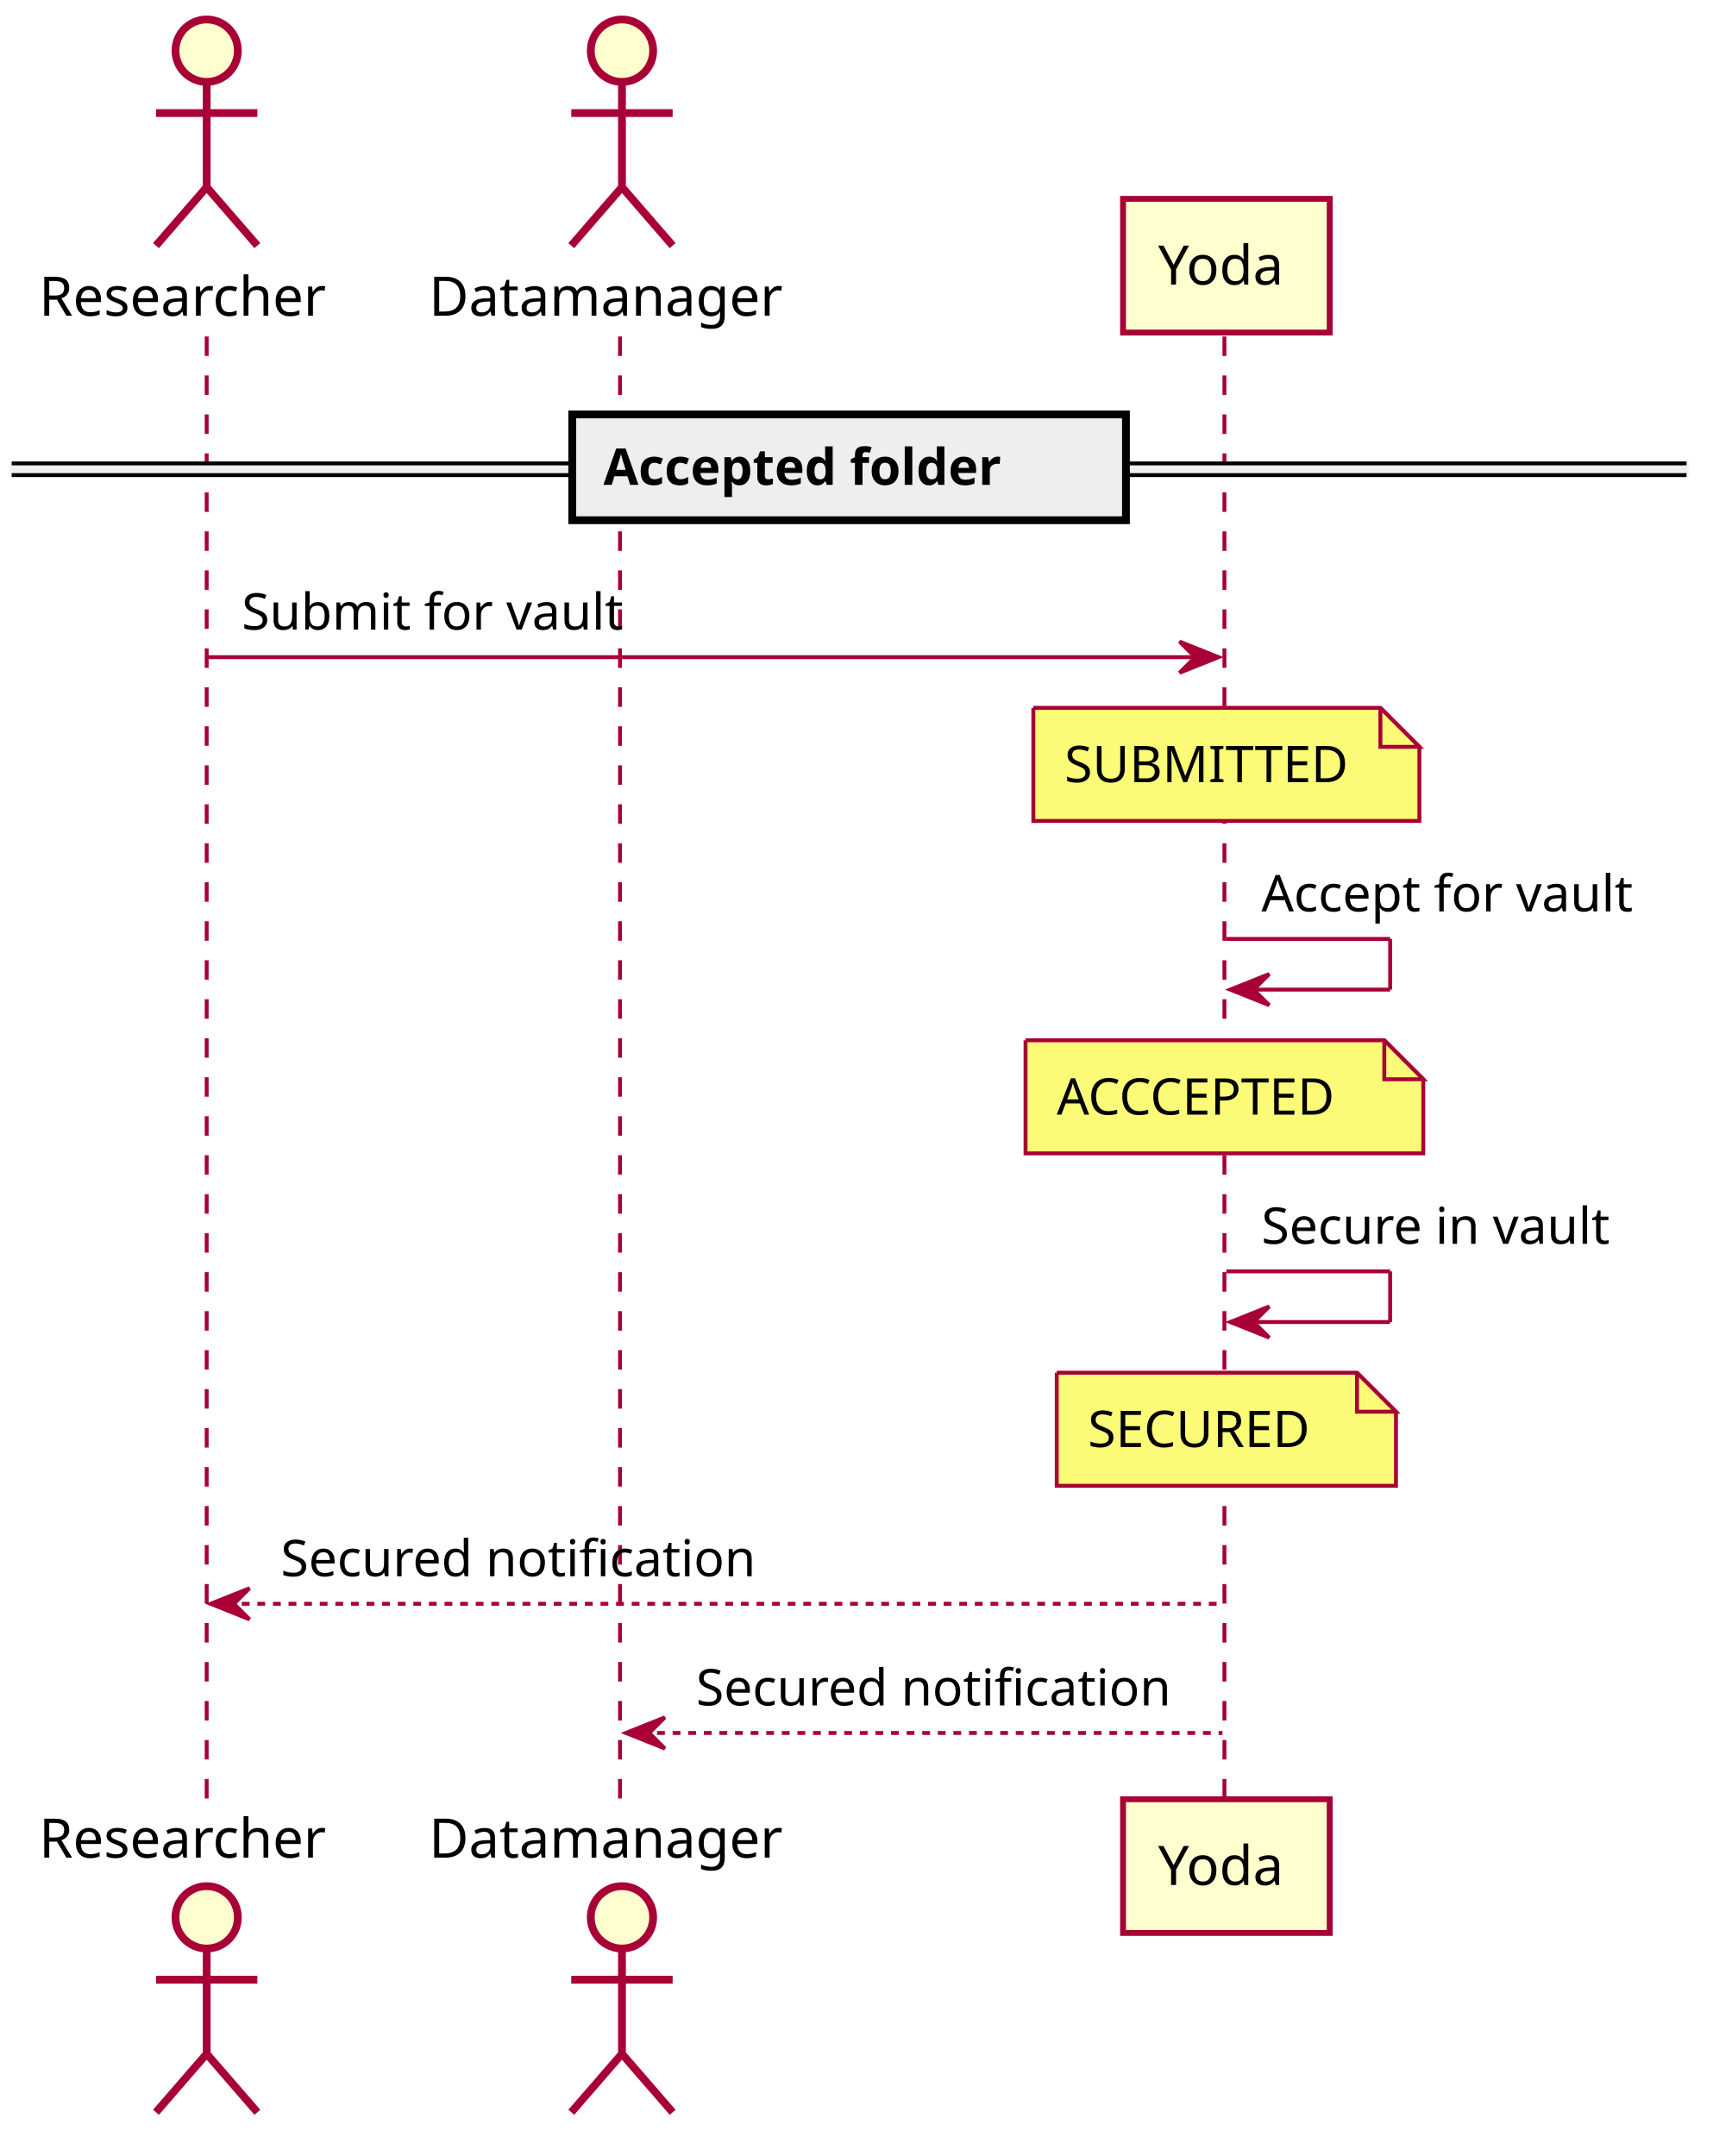
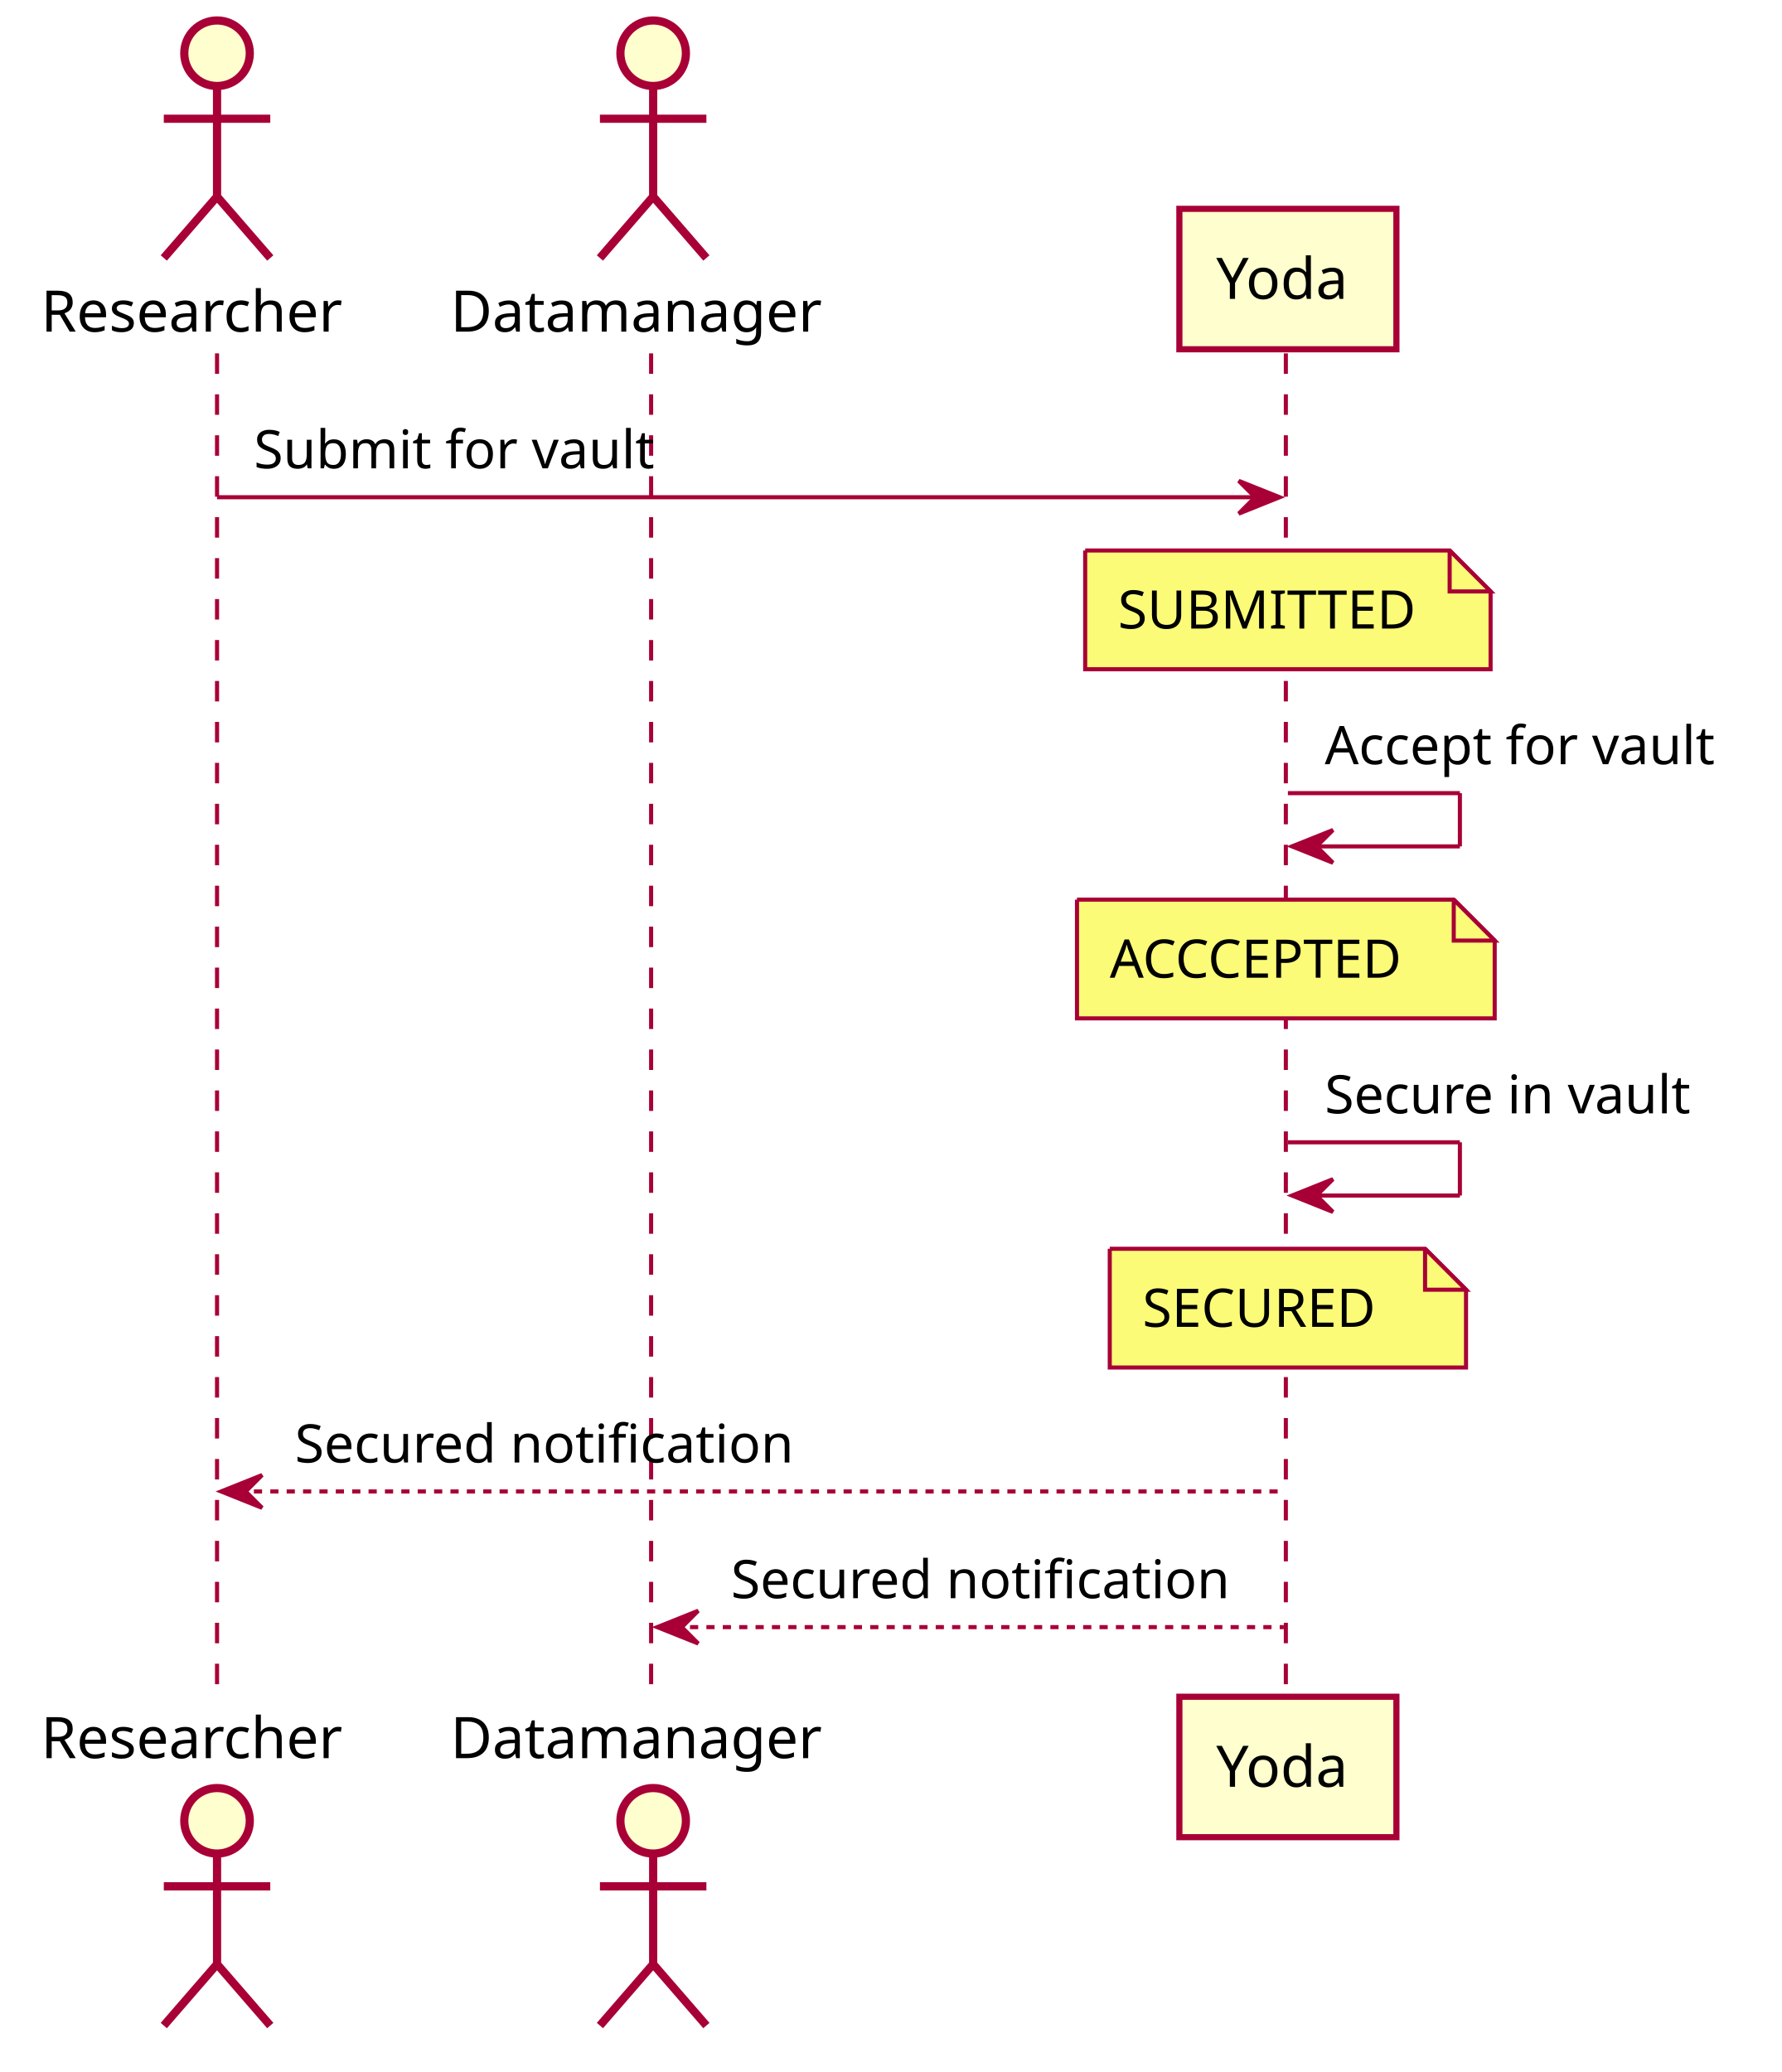
- <svg xmlns="http://www.w3.org/2000/svg" contentScriptType="application/ecmascript" contentStyleType="text/css" height="553px" preserveAspectRatio="none" style="width:444px;height:553px;" version="1.1" viewBox="0 0 444 553" width="444px" zoomAndPan="magnify">
+ <svg xmlns="http://www.w3.org/2000/svg" contentScriptType="application/ecmascript" contentStyleType="text/css" height="506px" preserveAspectRatio="none" style="width:435px;height:506px;" version="1.1" viewBox="0 0 435 506" width="435px" zoomAndPan="magnify">
  <defs />
  <g>
-     <line style="stroke: #A80036; stroke-width: 1.0; stroke-dasharray: 5.0,5.0;" x1="53" x2="53" y1="86.297" y2="462.492" />
-     <line style="stroke: #A80036; stroke-width: 1.0; stroke-dasharray: 5.0,5.0;" x1="159" x2="159" y1="86.297" y2="462.492" />
-     <line style="stroke: #A80036; stroke-width: 1.0; stroke-dasharray: 5.0,5.0;" x1="314" x2="314" y1="86.297" y2="462.492" />
+     <line style="stroke: #A80036; stroke-width: 1.0; stroke-dasharray: 5.0,5.0;" x1="53" x2="53" y1="86.297" y2="415.359" />
+     <line style="stroke: #A80036; stroke-width: 1.0; stroke-dasharray: 5.0,5.0;" x1="159" x2="159" y1="86.297" y2="415.359" />
+     <line style="stroke: #A80036; stroke-width: 1.0; stroke-dasharray: 5.0,5.0;" x1="314" x2="314" y1="86.297" y2="415.359" />
    <text fill="#000000" font-family="sans-serif" font-size="14" lengthAdjust="spacingAndGlyphs" textLength="80" x="10" y="80.995">Researcher</text>
    <ellipse cx="53" cy="13" fill="#FEFECE" rx="8" ry="8" style="stroke: #A80036; stroke-width: 2.0;" />
    <path d="M53,21 L53,48 M40,29 L66,29 M53,48 L40,63 M53,48 L66,63 " fill="none" style="stroke: #A80036; stroke-width: 2.0;" />
-     <text fill="#000000" font-family="sans-serif" font-size="14" lengthAdjust="spacingAndGlyphs" textLength="80" x="10" y="476.487">Researcher</text>
-     <ellipse cx="53" cy="491.789" fill="#FEFECE" rx="8" ry="8" style="stroke: #A80036; stroke-width: 2.0;" />
-     <path d="M53,499.789 L53,526.789 M40,507.789 L66,507.789 M53,526.789 L40,541.789 M53,526.789 L66,541.789 " fill="none" style="stroke: #A80036; stroke-width: 2.0;" />
+     <text fill="#000000" font-family="sans-serif" font-size="14" lengthAdjust="spacingAndGlyphs" textLength="80" x="10" y="429.354">Researcher</text>
+     <ellipse cx="53" cy="444.656" fill="#FEFECE" rx="8" ry="8" style="stroke: #A80036; stroke-width: 2.0;" />
+     <path d="M53,452.656 L53,479.656 M40,460.656 L66,460.656 M53,479.656 L40,494.656 M53,479.656 L66,494.656 " fill="none" style="stroke: #A80036; stroke-width: 2.0;" />
    <text fill="#000000" font-family="sans-serif" font-size="14" lengthAdjust="spacingAndGlyphs" textLength="93" x="110" y="80.995">Datamanager</text>
    <ellipse cx="159.5" cy="13" fill="#FEFECE" rx="8" ry="8" style="stroke: #A80036; stroke-width: 2.0;" />
    <path d="M159.5,21 L159.5,48 M146.5,29 L172.5,29 M159.5,48 L146.5,63 M159.5,48 L172.5,63 " fill="none" style="stroke: #A80036; stroke-width: 2.0;" />
-     <text fill="#000000" font-family="sans-serif" font-size="14" lengthAdjust="spacingAndGlyphs" textLength="93" x="110" y="476.487">Datamanager</text>
-     <ellipse cx="159.5" cy="491.789" fill="#FEFECE" rx="8" ry="8" style="stroke: #A80036; stroke-width: 2.0;" />
-     <path d="M159.5,499.789 L159.5,526.789 M146.5,507.789 L172.5,507.789 M159.5,526.789 L146.5,541.789 M159.5,526.789 L172.5,541.789 " fill="none" style="stroke: #A80036; stroke-width: 2.0;" />
+     <text fill="#000000" font-family="sans-serif" font-size="14" lengthAdjust="spacingAndGlyphs" textLength="93" x="110" y="429.354">Datamanager</text>
+     <ellipse cx="159.5" cy="444.656" fill="#FEFECE" rx="8" ry="8" style="stroke: #A80036; stroke-width: 2.0;" />
+     <path d="M159.5,452.656 L159.5,479.656 M146.5,460.656 L172.5,460.656 M159.5,479.656 L146.5,494.656 M159.5,479.656 L172.5,494.656 " fill="none" style="stroke: #A80036; stroke-width: 2.0;" />
    <rect fill="#FEFECE" height="34.297" style="stroke: #A80036; stroke-width: 1.5;" width="53" x="288" y="51" />
    <text fill="#000000" font-family="sans-serif" font-size="14" lengthAdjust="spacingAndGlyphs" textLength="35" x="297" y="72.995">Yoda</text>
-     <rect fill="#FEFECE" height="34.297" style="stroke: #A80036; stroke-width: 1.5;" width="53" x="288" y="461.492" />
-     <text fill="#000000" font-family="sans-serif" font-size="14" lengthAdjust="spacingAndGlyphs" textLength="35" x="297" y="483.487">Yoda</text>
-     <rect fill="#EEEEEE" height="3" style="stroke: #EEEEEE; stroke-width: 1.0;" width="429.5" x="3" y="118.863" />
-     <line style="stroke: #000000; stroke-width: 1.0;" x1="3" x2="432.5" y1="118.863" y2="118.863" />
-     <line style="stroke: #000000; stroke-width: 1.0;" x1="3" x2="432.5" y1="121.863" y2="121.863" />
-     <rect fill="#EEEEEE" height="27.133" style="stroke: #000000; stroke-width: 2.0;" width="142" x="146.75" y="106.297" />
-     <text fill="#000000" font-family="sans-serif" font-size="13" font-weight="bold" lengthAdjust="spacingAndGlyphs" textLength="119" x="154.75" y="124.364">Accepted folder</text>
-     <polygon fill="#A80036" points="302.5,164.562,312.5,168.562,302.5,172.562,306.5,168.562" style="stroke: #A80036; stroke-width: 1.0;" />
-     <line style="stroke: #A80036; stroke-width: 1.0;" x1="53" x2="308.5" y1="168.562" y2="168.562" />
-     <text fill="#000000" font-family="sans-serif" font-size="13" lengthAdjust="spacingAndGlyphs" textLength="102" x="62" y="161.497">Submit for vault</text>
-     <path d="M265,181.562 L265,210.562 L364,210.562 L364,191.562 L354,181.562 L265,181.562 " fill="#FBFB77" style="stroke: #A80036; stroke-width: 1.0;" />
-     <path d="M354,181.562 L354,191.562 L364,191.562 L354,181.562 " fill="#FBFB77" style="stroke: #A80036; stroke-width: 1.0;" />
-     <text fill="#000000" font-family="sans-serif" font-size="13" lengthAdjust="spacingAndGlyphs" textLength="74" x="273" y="200.629">SUBMITTED</text>
-     <line style="stroke: #A80036; stroke-width: 1.0;" x1="314.5" x2="356.5" y1="240.828" y2="240.828" />
-     <line style="stroke: #A80036; stroke-width: 1.0;" x1="356.5" x2="356.5" y1="240.828" y2="253.828" />
-     <line style="stroke: #A80036; stroke-width: 1.0;" x1="315.5" x2="356.5" y1="253.828" y2="253.828" />
-     <polygon fill="#A80036" points="325.5,249.828,315.5,253.828,325.5,257.828,321.5,253.828" style="stroke: #A80036; stroke-width: 1.0;" />
-     <text fill="#000000" font-family="sans-serif" font-size="13" lengthAdjust="spacingAndGlyphs" textLength="100" x="323.5" y="233.762">Accept for vault</text>
-     <path d="M263,266.828 L263,295.828 L365,295.828 L365,276.828 L355,266.828 L263,266.828 " fill="#FBFB77" style="stroke: #A80036; stroke-width: 1.0;" />
-     <path d="M355,266.828 L355,276.828 L365,276.828 L355,266.828 " fill="#FBFB77" style="stroke: #A80036; stroke-width: 1.0;" />
-     <text fill="#000000" font-family="sans-serif" font-size="13" lengthAdjust="spacingAndGlyphs" textLength="77" x="271" y="285.895">ACCCEPTED</text>
-     <line style="stroke: #A80036; stroke-width: 1.0;" x1="314.5" x2="356.5" y1="326.094" y2="326.094" />
-     <line style="stroke: #A80036; stroke-width: 1.0;" x1="356.5" x2="356.5" y1="326.094" y2="339.094" />
-     <line style="stroke: #A80036; stroke-width: 1.0;" x1="315.5" x2="356.5" y1="339.094" y2="339.094" />
-     <polygon fill="#A80036" points="325.5,335.094,315.5,339.094,325.5,343.094,321.5,339.094" style="stroke: #A80036; stroke-width: 1.0;" />
-     <text fill="#000000" font-family="sans-serif" font-size="13" lengthAdjust="spacingAndGlyphs" textLength="95" x="323.5" y="319.028">Secure in vault</text>
-     <path d="M271,352.094 L271,381.094 L358,381.094 L358,362.094 L348,352.094 L271,352.094 " fill="#FBFB77" style="stroke: #A80036; stroke-width: 1.0;" />
-     <path d="M348,352.094 L348,362.094 L358,362.094 L348,352.094 " fill="#FBFB77" style="stroke: #A80036; stroke-width: 1.0;" />
-     <text fill="#000000" font-family="sans-serif" font-size="13" lengthAdjust="spacingAndGlyphs" textLength="62" x="279" y="371.161">SECURED</text>
-     <polygon fill="#A80036" points="64,407.359,54,411.359,64,415.359,60,411.359" style="stroke: #A80036; stroke-width: 1.0;" />
-     <line style="stroke: #A80036; stroke-width: 1.0; stroke-dasharray: 2.0,2.0;" x1="58" x2="313.5" y1="411.359" y2="411.359" />
-     <text fill="#000000" font-family="sans-serif" font-size="13" lengthAdjust="spacingAndGlyphs" textLength="127" x="72" y="404.293">Secured notification</text>
-     <polygon fill="#A80036" points="170.5,440.492,160.5,444.492,170.5,448.492,166.5,444.492" style="stroke: #A80036; stroke-width: 1.0;" />
-     <line style="stroke: #A80036; stroke-width: 1.0; stroke-dasharray: 2.0,2.0;" x1="164.5" x2="313.5" y1="444.492" y2="444.492" />
-     <text fill="#000000" font-family="sans-serif" font-size="13" lengthAdjust="spacingAndGlyphs" textLength="127" x="178.5" y="437.426">Secured notification</text>
+     <rect fill="#FEFECE" height="34.297" style="stroke: #A80036; stroke-width: 1.5;" width="53" x="288" y="414.359" />
+     <text fill="#000000" font-family="sans-serif" font-size="14" lengthAdjust="spacingAndGlyphs" textLength="35" x="297" y="436.354">Yoda</text>
+     <polygon fill="#A80036" points="302.5,117.43,312.5,121.43,302.5,125.43,306.5,121.43" style="stroke: #A80036; stroke-width: 1.0;" />
+     <line style="stroke: #A80036; stroke-width: 1.0;" x1="53" x2="308.5" y1="121.43" y2="121.43" />
+     <text fill="#000000" font-family="sans-serif" font-size="13" lengthAdjust="spacingAndGlyphs" textLength="102" x="62" y="114.364">Submit for vault</text>
+     <path d="M265,134.43 L265,163.43 L364,163.43 L364,144.43 L354,134.43 L265,134.43 " fill="#FBFB77" style="stroke: #A80036; stroke-width: 1.0;" />
+     <path d="M354,134.43 L354,144.43 L364,144.43 L354,134.43 " fill="#FBFB77" style="stroke: #A80036; stroke-width: 1.0;" />
+     <text fill="#000000" font-family="sans-serif" font-size="13" lengthAdjust="spacingAndGlyphs" textLength="74" x="273" y="153.497">SUBMITTED</text>
+     <line style="stroke: #A80036; stroke-width: 1.0;" x1="314.5" x2="356.5" y1="193.695" y2="193.695" />
+     <line style="stroke: #A80036; stroke-width: 1.0;" x1="356.5" x2="356.5" y1="193.695" y2="206.695" />
+     <line style="stroke: #A80036; stroke-width: 1.0;" x1="315.5" x2="356.5" y1="206.695" y2="206.695" />
+     <polygon fill="#A80036" points="325.5,202.695,315.5,206.695,325.5,210.695,321.5,206.695" style="stroke: #A80036; stroke-width: 1.0;" />
+     <text fill="#000000" font-family="sans-serif" font-size="13" lengthAdjust="spacingAndGlyphs" textLength="100" x="323.5" y="186.629">Accept for vault</text>
+     <path d="M263,219.695 L263,248.695 L365,248.695 L365,229.695 L355,219.695 L263,219.695 " fill="#FBFB77" style="stroke: #A80036; stroke-width: 1.0;" />
+     <path d="M355,219.695 L355,229.695 L365,229.695 L355,219.695 " fill="#FBFB77" style="stroke: #A80036; stroke-width: 1.0;" />
+     <text fill="#000000" font-family="sans-serif" font-size="13" lengthAdjust="spacingAndGlyphs" textLength="77" x="271" y="238.762">ACCCEPTED</text>
+     <line style="stroke: #A80036; stroke-width: 1.0;" x1="314.5" x2="356.5" y1="278.961" y2="278.961" />
+     <line style="stroke: #A80036; stroke-width: 1.0;" x1="356.5" x2="356.5" y1="278.961" y2="291.961" />
+     <line style="stroke: #A80036; stroke-width: 1.0;" x1="315.5" x2="356.5" y1="291.961" y2="291.961" />
+     <polygon fill="#A80036" points="325.5,287.961,315.5,291.961,325.5,295.961,321.5,291.961" style="stroke: #A80036; stroke-width: 1.0;" />
+     <text fill="#000000" font-family="sans-serif" font-size="13" lengthAdjust="spacingAndGlyphs" textLength="95" x="323.5" y="271.895">Secure in vault</text>
+     <path d="M271,304.961 L271,333.961 L358,333.961 L358,314.961 L348,304.961 L271,304.961 " fill="#FBFB77" style="stroke: #A80036; stroke-width: 1.0;" />
+     <path d="M348,304.961 L348,314.961 L358,314.961 L348,304.961 " fill="#FBFB77" style="stroke: #A80036; stroke-width: 1.0;" />
+     <text fill="#000000" font-family="sans-serif" font-size="13" lengthAdjust="spacingAndGlyphs" textLength="62" x="279" y="324.028">SECURED</text>
+     <polygon fill="#A80036" points="64,360.227,54,364.227,64,368.227,60,364.227" style="stroke: #A80036; stroke-width: 1.0;" />
+     <line style="stroke: #A80036; stroke-width: 1.0; stroke-dasharray: 2.0,2.0;" x1="58" x2="313.5" y1="364.227" y2="364.227" />
+     <text fill="#000000" font-family="sans-serif" font-size="13" lengthAdjust="spacingAndGlyphs" textLength="127" x="72" y="357.161">Secured notification</text>
+     <polygon fill="#A80036" points="170.5,393.359,160.5,397.359,170.5,401.359,166.5,397.359" style="stroke: #A80036; stroke-width: 1.0;" />
+     <line style="stroke: #A80036; stroke-width: 1.0; stroke-dasharray: 2.0,2.0;" x1="164.5" x2="313.5" y1="397.359" y2="397.359" />
+     <text fill="#000000" font-family="sans-serif" font-size="13" lengthAdjust="spacingAndGlyphs" textLength="127" x="178.5" y="390.293">Secured notification</text>
  </g>
</svg>
